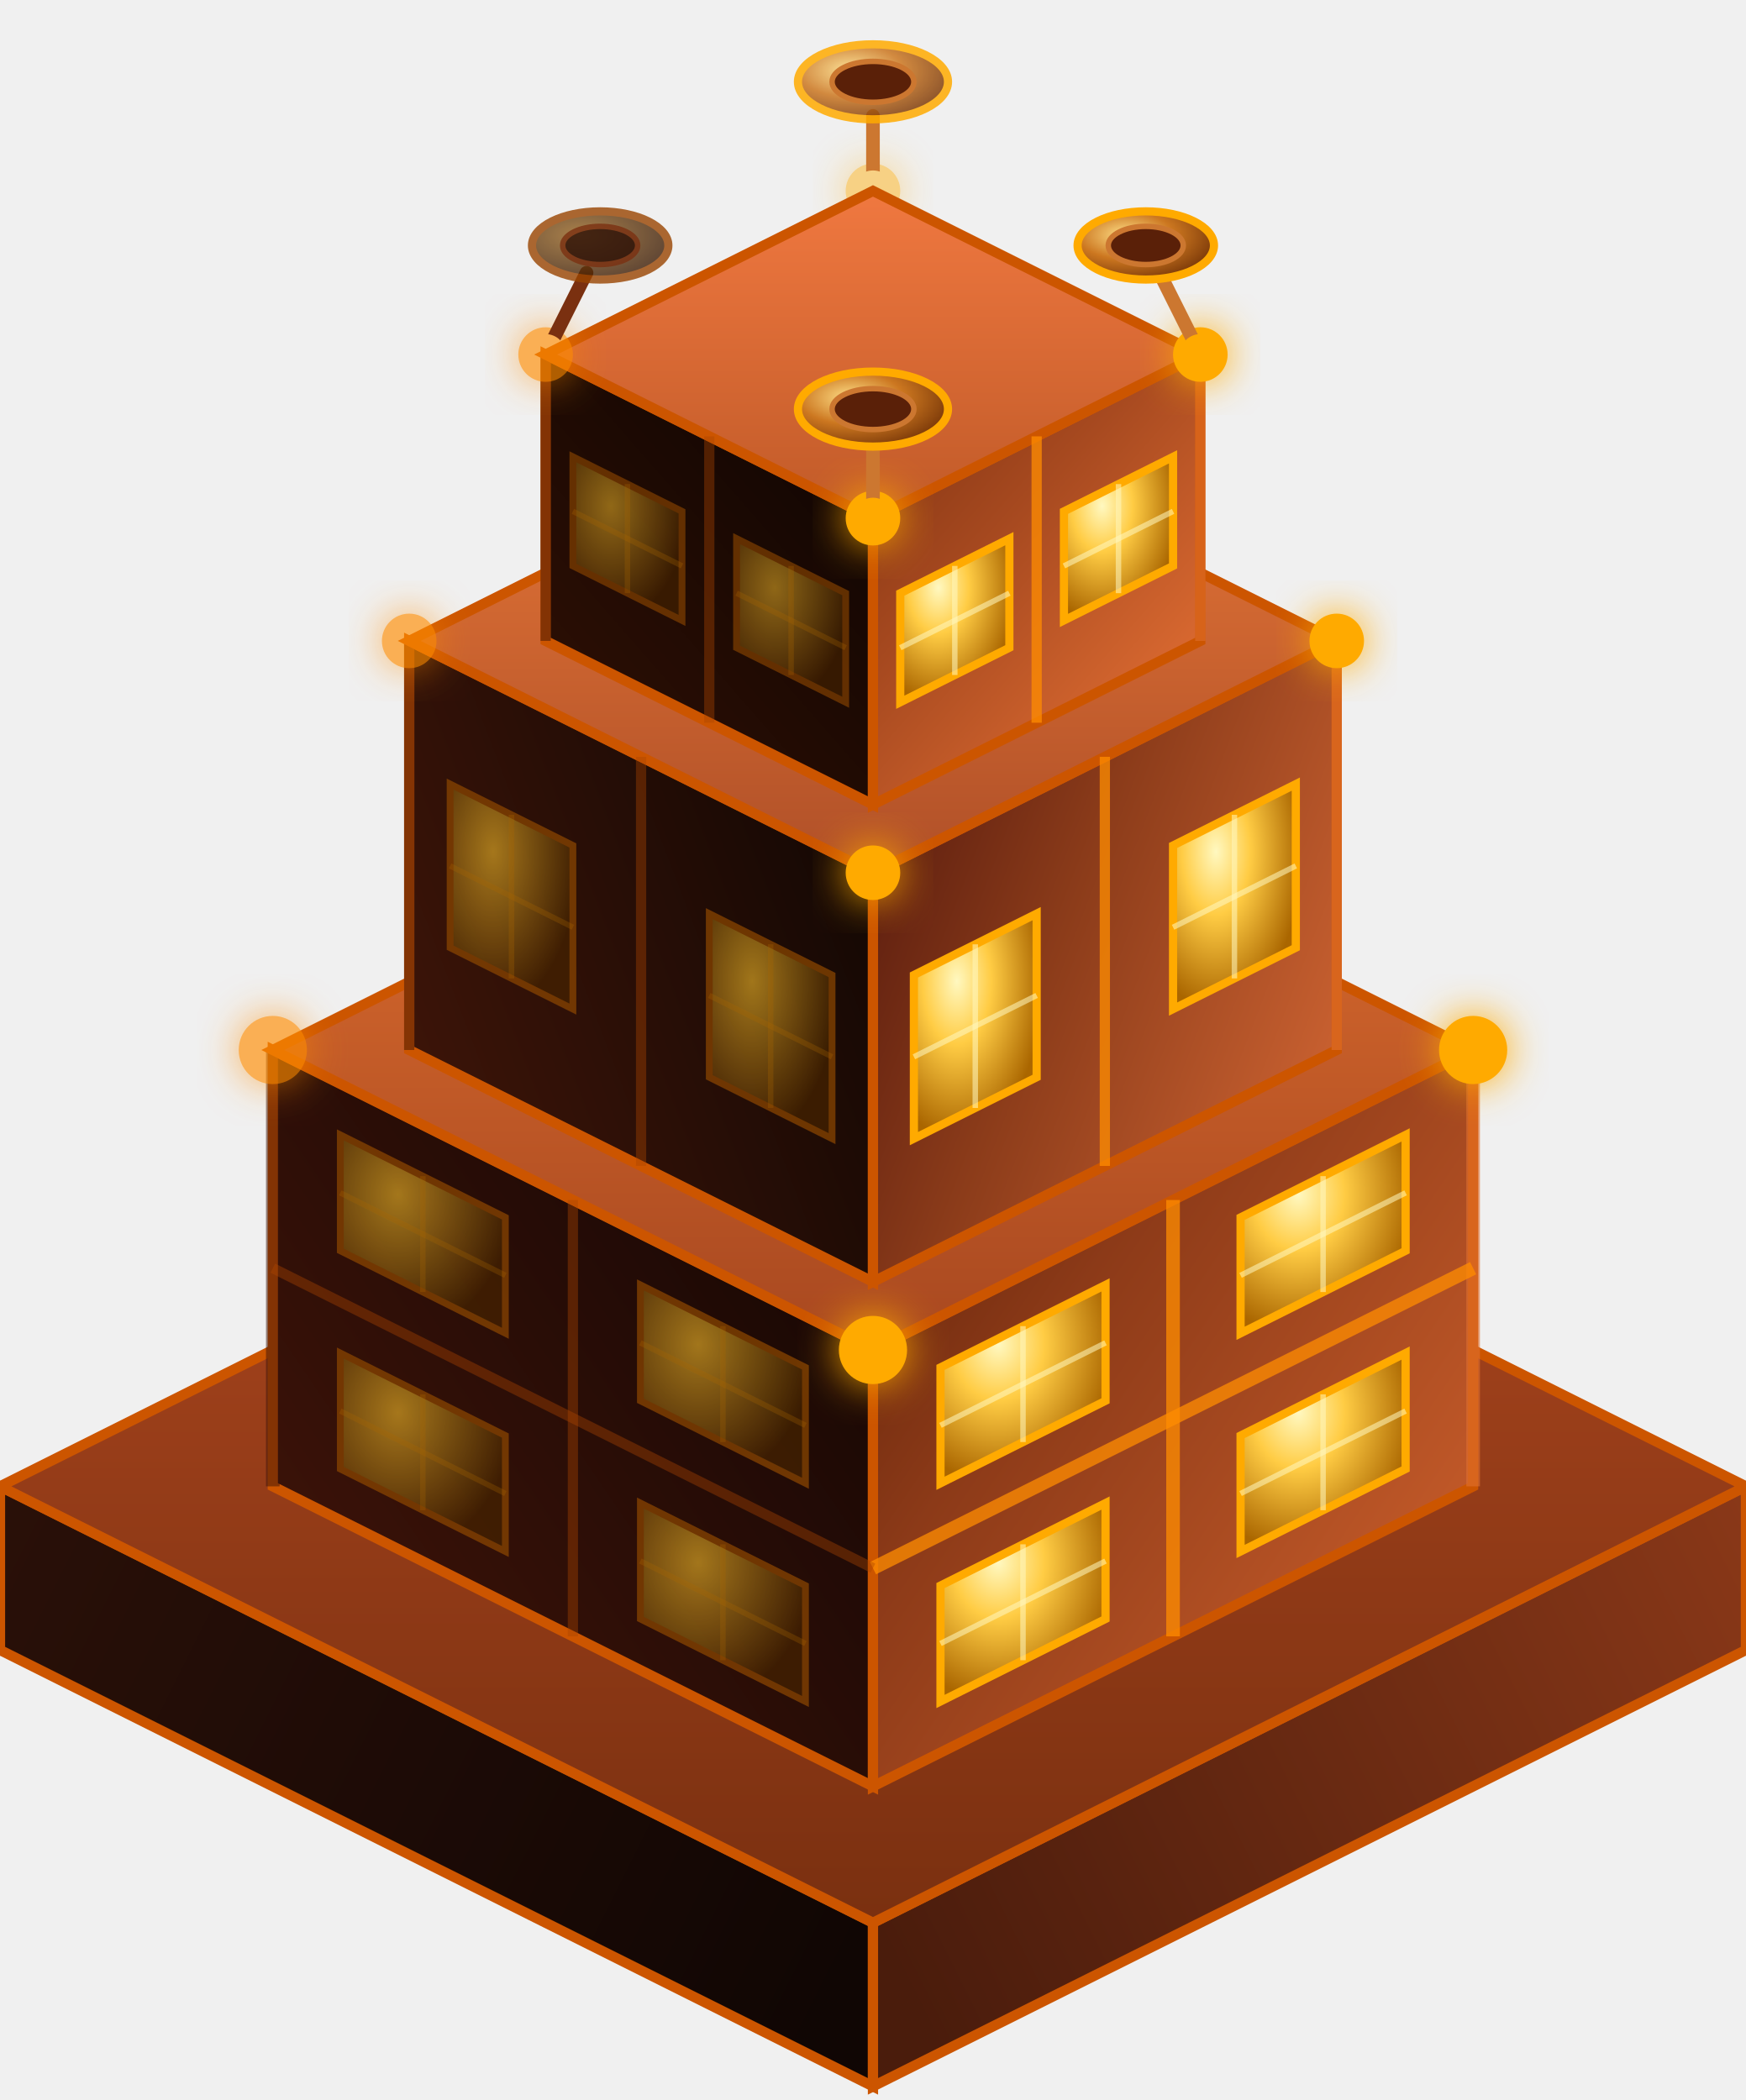
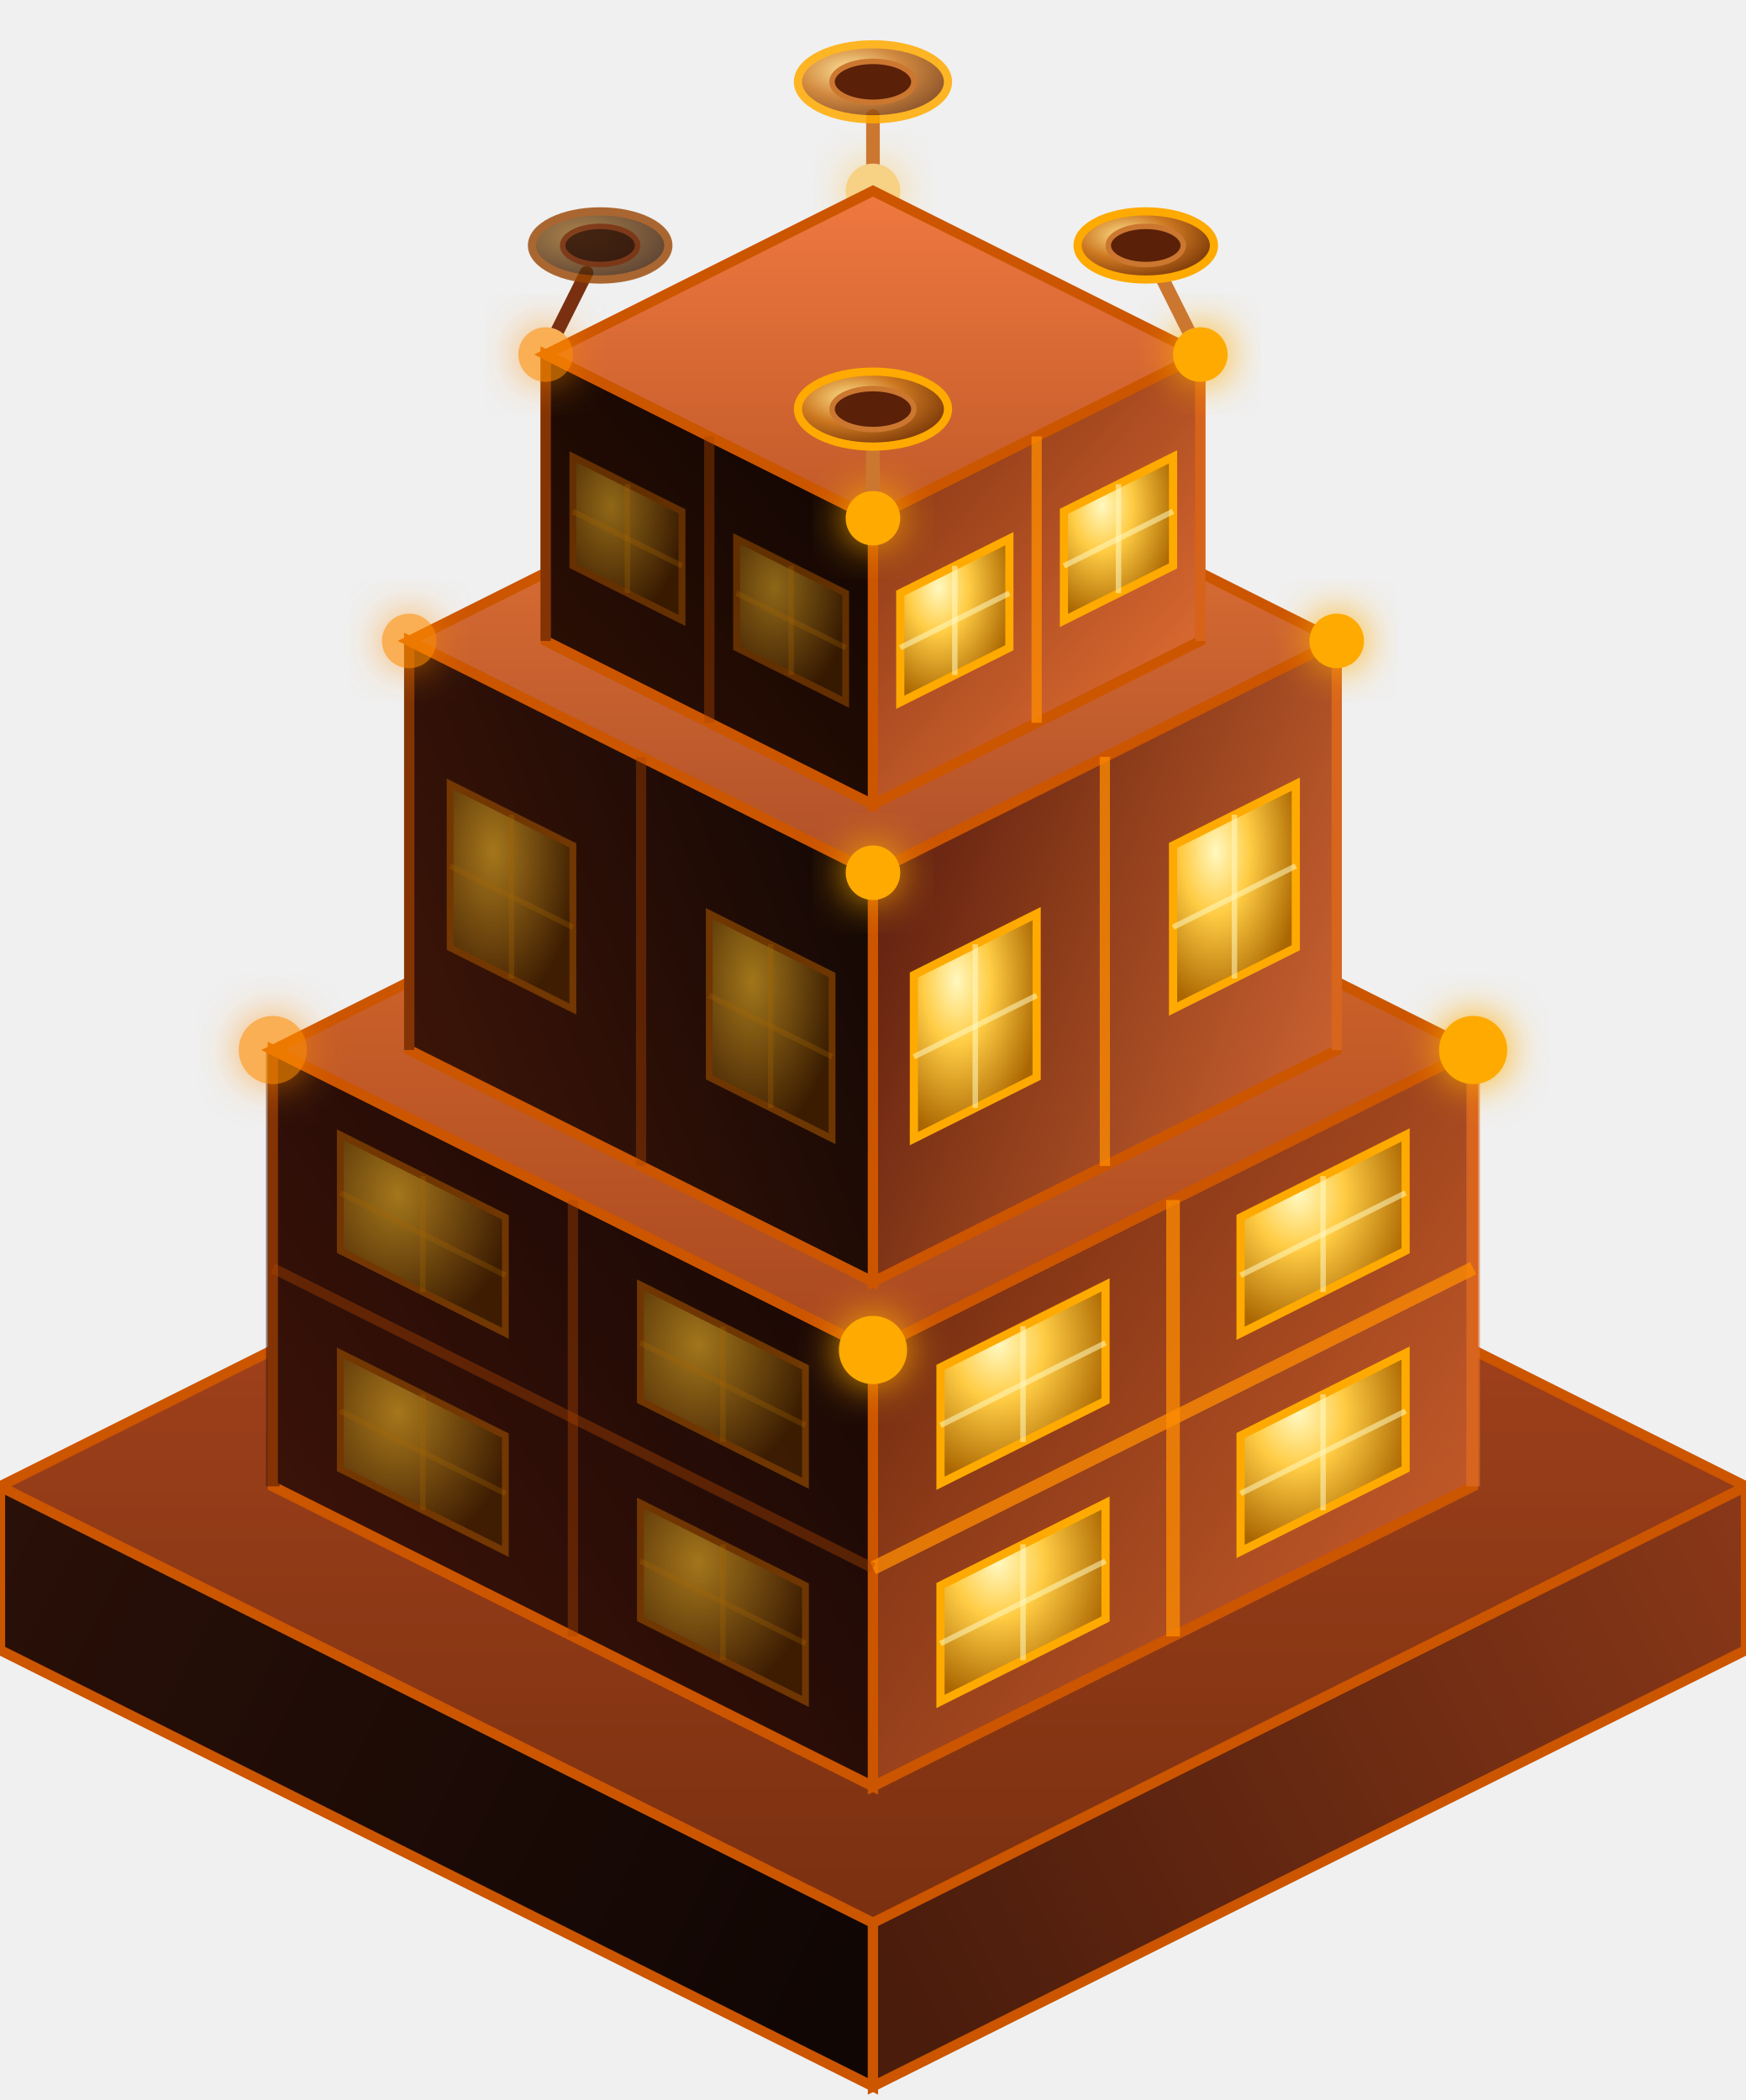
<svg xmlns="http://www.w3.org/2000/svg" viewBox="-128 -178 256 308" width="256" height="308">
  <defs>
    <linearGradient id="fR" gradientUnits="userSpaceOnUse" x1="128" y1="40" x2="0" y2="104">
      <stop offset="0%" stop-color="#8a3818" />
      <stop offset="100%" stop-color="#4a1c0c" />
    </linearGradient>
    <linearGradient id="fL" gradientUnits="userSpaceOnUse" x1="-128" y1="40" x2="0" y2="104">
      <stop offset="0%" stop-color="#2a1008" />
      <stop offset="100%" stop-color="#100604" />
    </linearGradient>
    <linearGradient id="fT" gradientUnits="userSpaceOnUse" x1="0" y1="-24" x2="0" y2="104">
      <stop offset="0%" stop-color="#b04820" />
      <stop offset="100%" stop-color="#7a3010" />
    </linearGradient>
    <linearGradient id="aR" gradientUnits="userSpaceOnUse" x1="88" y1="16" x2="0" y2="-44">
      <stop offset="0%" stop-color="#c05828" />
      <stop offset="60%" stop-color="#8c3a18" />
      <stop offset="100%" stop-color="#5c2008" />
    </linearGradient>
    <linearGradient id="aL" gradientUnits="userSpaceOnUse" x1="-88" y1="16" x2="0" y2="-44">
      <stop offset="0%" stop-color="#3a1208" />
      <stop offset="100%" stop-color="#120604" />
    </linearGradient>
    <linearGradient id="aT" gradientUnits="userSpaceOnUse" x1="0" y1="-92" x2="0" y2="-4">
      <stop offset="0%" stop-color="#e07030" />
      <stop offset="100%" stop-color="#a84820" />
    </linearGradient>
    <radialGradient id="winW" cx="35%" cy="30%" r="70%">
      <stop offset="0%" stop-color="#fff8c0" />
      <stop offset="40%" stop-color="#ffcc44" />
      <stop offset="100%" stop-color="#aa6600" />
    </radialGradient>
    <radialGradient id="winD" cx="35%" cy="30%" r="70%">
      <stop offset="0%" stop-color="#cc9922" />
      <stop offset="100%" stop-color="#442200" />
    </radialGradient>
    <linearGradient id="cR" gradientUnits="userSpaceOnUse" x1="48" y1="-24" x2="0" y2="-66">
      <stop offset="0%" stop-color="#d86830" />
      <stop offset="50%" stop-color="#a84a20" />
      <stop offset="100%" stop-color="#7c3010" />
    </linearGradient>
    <linearGradient id="cL" gradientUnits="userSpaceOnUse" x1="-48" y1="-24" x2="0" y2="-66">
      <stop offset="0%" stop-color="#2a0e04" />
      <stop offset="100%" stop-color="#0c0402" />
    </linearGradient>
    <linearGradient id="cT" gradientUnits="userSpaceOnUse" x1="0" y1="-90" x2="0" y2="-42">
      <stop offset="0%" stop-color="#f07840" />
      <stop offset="100%" stop-color="#c05a28" />
    </linearGradient>
    <radialGradient id="dishAmber" cx="35%" cy="35%" r="70%">
      <stop offset="0%" stop-color="#ffe088" />
      <stop offset="50%" stop-color="#cc7720" />
      <stop offset="100%" stop-color="#7a3808" />
    </radialGradient>
    <radialGradient id="dishAmberD" cx="35%" cy="35%" r="70%">
      <stop offset="0%" stop-color="#996622" />
      <stop offset="100%" stop-color="#3a1a04" />
    </radialGradient>
    <linearGradient id="bR" gradientUnits="userSpaceOnUse" x1="68" y1="-34" x2="0" y2="-60">
      <stop offset="0%" stop-color="#c86030" />
      <stop offset="60%" stop-color="#8c3c1a" />
      <stop offset="100%" stop-color="#602010" />
    </linearGradient>
    <linearGradient id="bL" gradientUnits="userSpaceOnUse" x1="-68" y1="-34" x2="0" y2="-60">
      <stop offset="0%" stop-color="#3c1408" />
      <stop offset="100%" stop-color="#140804" />
    </linearGradient>
    <linearGradient id="bT" gradientUnits="userSpaceOnUse" x1="0" y1="-128" x2="0" y2="-60">
      <stop offset="0%" stop-color="#e87838" />
      <stop offset="100%" stop-color="#b05028" />
    </linearGradient>
    <filter id="glow" x="-60%" y="-60%" width="220%" height="220%">
      <feGaussianBlur stdDeviation="3" result="blur" />
      <feMerge>
        <feMergeNode in="blur" />
        <feMergeNode in="SourceGraphic" />
      </feMerge>
    </filter>
    <mask id="mNdish" maskUnits="userSpaceOnUse" x="-128" y="-178" width="256" height="308">
      <rect x="-128" y="-178" width="256" height="308" fill="white" />
-       <circle cx="0" cy="-90" r="3" fill="black" />
+       <circle cx="0" cy="-90" r="4" fill="black" />
    </mask>
    <mask id="mEdish" maskUnits="userSpaceOnUse" x="-128" y="-178" width="256" height="308">
      <rect x="-128" y="-178" width="256" height="308" fill="white" />
-       <circle cx="48" cy="-66" r="3" fill="black" />
+       <circle cx="48" cy="-66" r="4" fill="black" />
    </mask>
    <mask id="mWdish" maskUnits="userSpaceOnUse" x="-128" y="-178" width="256" height="308">
      <rect x="-128" y="-178" width="256" height="308" fill="white" />
-       <circle cx="-48" cy="-66" r="3" fill="black" />
+       <circle cx="-48" cy="-66" r="4" fill="black" />
    </mask>
    <mask id="mSdish" maskUnits="userSpaceOnUse" x="-128" y="-178" width="256" height="308">
      <rect x="-128" y="-178" width="256" height="308" fill="white" />
-       <circle cx="0" cy="-42" r="3" fill="black" />
+       <circle cx="0" cy="-42" r="4" fill="black" />
    </mask>
  </defs>
  <polygon points="-128,64 0,128 0,104 -128,40" fill="url(#fL)" stroke="#cc5500" stroke-width="1.5" />
  <polygon points="128,64 0,128 0,104 128,40" fill="url(#fR)" stroke="#cc5500" stroke-width="1.5" />
  <polygon points="0,-24 128,40 0,104 -128,40" fill="url(#fT)" stroke="#cc5500" stroke-width="1.5" />
  <g transform="translate(0, 24)">
    <polygon points="-88,16 0,60 0,-4 -88,-48" fill="url(#aL)" stroke="#cc5500" stroke-width="1.5" />
    <line x1="-88" y1="16" x2="-88" y2="-48" stroke="#3a1208" stroke-width="2" opacity="0.5" />
    <polygon points="-78.1,13.45 -53.9,25.55 -53.9,8.55 -78.1,-3.55" fill="url(#winD)" stroke="#884400" stroke-width="1" opacity="0.75" />
    <line x1="-66" y1="2.5" x2="-66" y2="19.5" stroke="#aa6600" stroke-width="0.8" opacity="0.28" />
    <line x1="-78.1" y1="4.95" x2="-53.9" y2="17.05" stroke="#aa6600" stroke-width="0.8" opacity="0.28" />
    <polygon points="-34.1,35.45 -9.9,47.55 -9.9,30.55 -34.1,18.45" fill="url(#winD)" stroke="#884400" stroke-width="1" opacity="0.75" />
    <line x1="-22" y1="24.5" x2="-22" y2="41.5" stroke="#aa6600" stroke-width="0.8" opacity="0.28" />
    <line x1="-34.1" y1="26.95" x2="-9.9" y2="39.05" stroke="#aa6600" stroke-width="0.8" opacity="0.28" />
    <polygon points="-78.1,-18.55 -53.9,-6.45 -53.9,-23.45 -78.1,-35.55" fill="url(#winD)" stroke="#884400" stroke-width="1" opacity="0.75" />
    <line x1="-66" y1="-29.5" x2="-66" y2="-12.5" stroke="#aa6600" stroke-width="0.8" opacity="0.28" />
    <line x1="-78.1" y1="-27.05" x2="-53.9" y2="-14.95" stroke="#aa6600" stroke-width="0.8" opacity="0.28" />
    <polygon points="-34.1,3.45 -9.9,15.55 -9.9,-1.45 -34.1,-13.55" fill="url(#winD)" stroke="#884400" stroke-width="1" opacity="0.75" />
    <line x1="-22" y1="-7.5" x2="-22" y2="9.5" stroke="#aa6600" stroke-width="0.8" opacity="0.28" />
    <line x1="-34.1" y1="-5.05" x2="-9.9" y2="7.05" stroke="#aa6600" stroke-width="0.8" opacity="0.28" />
    <polygon points="88,16 0,60 0,-4 88,-48" fill="url(#aR)" stroke="#cc5500" stroke-width="1.5" />
    <line x1="88" y1="16" x2="88" y2="-48" stroke="#e07030" stroke-width="2" opacity="0.6" />
    <polygon points="78.1,13.45 53.9,25.55 53.9,8.55 78.1,-3.55" fill="url(#winW)" stroke="#ffaa00" stroke-width="1.2" />
    <line x1="66" y1="2.5" x2="66" y2="19.5" stroke="#fff8c0" stroke-width="0.8" opacity="0.55" />
    <line x1="78.1" y1="4.95" x2="53.9" y2="17.05" stroke="#fff8c0" stroke-width="0.8" opacity="0.55" />
    <polygon points="34.1,35.45 9.9,47.55 9.9,30.55 34.1,18.45" fill="url(#winW)" stroke="#ffaa00" stroke-width="1.2" />
    <line x1="22" y1="24.5" x2="22" y2="41.5" stroke="#fff8c0" stroke-width="0.8" opacity="0.55" />
    <line x1="34.1" y1="26.95" x2="9.9" y2="39.05" stroke="#fff8c0" stroke-width="0.8" opacity="0.55" />
    <polygon points="78.1,-18.55 53.9,-6.45 53.9,-23.45 78.1,-35.55" fill="url(#winW)" stroke="#ffaa00" stroke-width="1.2" />
    <line x1="66" y1="-29.5" x2="66" y2="-12.5" stroke="#fff8c0" stroke-width="0.8" opacity="0.55" />
    <line x1="78.1" y1="-27.05" x2="53.9" y2="-14.95" stroke="#fff8c0" stroke-width="0.8" opacity="0.55" />
    <polygon points="34.1,3.45 9.9,15.55 9.9,-1.45 34.1,-13.55" fill="url(#winW)" stroke="#ffaa00" stroke-width="1.2" />
    <line x1="22" y1="-7.5" x2="22" y2="9.5" stroke="#fff8c0" stroke-width="0.8" opacity="0.55" />
    <line x1="34.1" y1="-5.05" x2="9.9" y2="7.05" stroke="#fff8c0" stroke-width="0.8" opacity="0.55" />
    <polygon points="0,-92 88,-48 0,-4 -88,-48" fill="url(#aT)" stroke="#cc5500" stroke-width="1.5" />
    <line x1="44" y1="-26" x2="44" y2="38" stroke="#ff8c00" stroke-width="2" opacity="0.75" />
    <line x1="-44" y1="-26" x2="-44" y2="38" stroke="#aa4400" stroke-width="1.5" opacity="0.4" />
    <line x1="88" y1="-16" x2="0" y2="28" stroke="#ff8c00" stroke-width="2" opacity="0.75" />
    <line x1="0" y1="28" x2="-88" y2="-16" stroke="#aa4400" stroke-width="1.5" opacity="0.4" />
    <circle cx="88" cy="-48" r="5" fill="#ffaa00" filter="url(#glow)" />
    <circle cx="-88" cy="-48" r="5" fill="#ff8c00" filter="url(#glow)" opacity="0.65" />
    <circle cx="0" cy="-4" r="5" fill="#ffaa00" filter="url(#glow)" />
  </g>
  <g transform="translate(0, 10)">
    <polygon points="-68,-34 0,0 0,-60 -68,-94" fill="url(#bL)" stroke="#cc5500" stroke-width="1.5" />
    <line x1="-68" y1="-34" x2="-68" y2="-94" stroke="#3c1408" stroke-width="1.5" opacity="0.5" />
    <polygon points="-44,-40 -62,-49 -62,-73 -44,-64" fill="url(#winD)" stroke="#884400" stroke-width="1" opacity="0.75" />
    <line x1="-53" y1="-44.5" x2="-53" y2="-68.5" stroke="#aa6600" stroke-width="0.8" opacity="0.28" />
    <line x1="-44" y1="-52" x2="-62" y2="-61" stroke="#aa6600" stroke-width="0.8" opacity="0.28" />
    <polygon points="-6,-21 -24,-30 -24,-54 -6,-45" fill="url(#winD)" stroke="#884400" stroke-width="1" opacity="0.75" />
    <line x1="-15" y1="-25.5" x2="-15" y2="-49.5" stroke="#aa6600" stroke-width="0.8" opacity="0.28" />
    <line x1="-6" y1="-33" x2="-24" y2="-42" stroke="#aa6600" stroke-width="0.8" opacity="0.28" />
    <polygon points="68,-34 0,0 0,-60 68,-94" fill="url(#bR)" stroke="#cc5500" stroke-width="1.5" />
    <line x1="68" y1="-34" x2="68" y2="-94" stroke="#e07030" stroke-width="1.5" opacity="0.6" />
    <polygon points="44,-40 62,-49 62,-73 44,-64" fill="url(#winW)" stroke="#ffaa00" stroke-width="1.2" />
    <line x1="53" y1="-44.5" x2="53" y2="-68.5" stroke="#fff8c0" stroke-width="0.8" opacity="0.55" />
    <line x1="44" y1="-52" x2="62" y2="-61" stroke="#fff8c0" stroke-width="0.8" opacity="0.55" />
    <polygon points="6,-21 24,-30 24,-54 6,-45" fill="url(#winW)" stroke="#ffaa00" stroke-width="1.2" />
    <line x1="15" y1="-25.5" x2="15" y2="-49.5" stroke="#fff8c0" stroke-width="0.8" opacity="0.55" />
    <line x1="6" y1="-33" x2="24" y2="-42" stroke="#fff8c0" stroke-width="0.8" opacity="0.55" />
    <circle cx="0" cy="-128" r="4" fill="#ffaa00" filter="url(#glow)" opacity="0.45" />
    <polygon points="0,-128 68,-94 0,-60 -68,-94" fill="url(#bT)" stroke="#cc5500" stroke-width="1.5" />
    <line x1="34" y1="-77" x2="34" y2="-17" stroke="#ff8c00" stroke-width="1.5" opacity="0.75" />
    <line x1="-34" y1="-77" x2="-34" y2="-17" stroke="#aa4400" stroke-width="1.5" opacity="0.4" />
    <circle cx="68" cy="-94" r="4" fill="#ffaa00" filter="url(#glow)" />
    <circle cx="-68" cy="-94" r="4" fill="#ff8c00" filter="url(#glow)" opacity="0.65" />
    <circle cx="0" cy="-60" r="4" fill="#ffaa00" filter="url(#glow)" />
  </g>
  <g transform="translate(0, -60)">
    <polygon points="-48,-24 0,0 0,-42 -48,-66" fill="url(#cL)" stroke="#cc5500" stroke-width="1.5" />
    <line x1="-48" y1="-24" x2="-48" y2="-66" stroke="#3a1208" stroke-width="1.5" opacity="0.5" />
    <polygon points="-44,-35 -28,-27 -28,-43 -44,-51" fill="url(#winD)" stroke="#884400" stroke-width="1" opacity="0.65" />
    <line x1="-36" y1="-47" x2="-36" y2="-31" stroke="#aa6600" stroke-width="0.8" opacity="0.28" />
    <line x1="-44" y1="-43" x2="-28" y2="-35" stroke="#aa6600" stroke-width="0.8" opacity="0.28" />
    <polygon points="-20,-23 -4,-15 -4,-31 -20,-39" fill="url(#winD)" stroke="#884400" stroke-width="1" opacity="0.65" />
    <line x1="-12" y1="-35" x2="-12" y2="-19" stroke="#aa6600" stroke-width="0.8" opacity="0.28" />
    <line x1="-20" y1="-31" x2="-4" y2="-23" stroke="#aa6600" stroke-width="0.8" opacity="0.28" />
    <polygon points="48,-24 0,0 0,-42 48,-66" fill="url(#cR)" stroke="#cc5500" stroke-width="1.5" />
    <line x1="48" y1="-24" x2="48" y2="-66" stroke="#e07030" stroke-width="1.5" opacity="0.55" />
    <polygon points="44,-35 28,-27 28,-43 44,-51" fill="url(#winW)" stroke="#ffaa00" stroke-width="1.2" />
    <line x1="36" y1="-47" x2="36" y2="-31" stroke="#fff8c0" stroke-width="0.8" opacity="0.55" />
    <line x1="44" y1="-43" x2="28" y2="-35" stroke="#fff8c0" stroke-width="0.8" opacity="0.55" />
    <polygon points="20,-23 4,-15 4,-31 20,-39" fill="url(#winW)" stroke="#ffaa00" stroke-width="1.2" />
    <line x1="12" y1="-35" x2="12" y2="-19" stroke="#fff8c0" stroke-width="0.8" opacity="0.55" />
    <line x1="20" y1="-31" x2="4" y2="-23" stroke="#fff8c0" stroke-width="0.8" opacity="0.55" />
    <circle cx="0" cy="-90" r="4" fill="#ffaa00" filter="url(#glow)" opacity="0.45" />
    <polygon points="0,-90 48,-66 0,-42 -48,-66" fill="url(#cT)" stroke="#cc5500" stroke-width="1.5" />
    <line x1="24" y1="-54" x2="24" y2="-12" stroke="#ff8c00" stroke-width="1.5" opacity="0.75" />
    <line x1="-24" y1="-54" x2="-24" y2="-12" stroke="#aa4400" stroke-width="1.5" opacity="0.4" />
    <circle cx="48" cy="-66" r="4" fill="#ffaa00" filter="url(#glow)" />
    <circle cx="-48" cy="-66" r="4" fill="#ff8c00" filter="url(#glow)" opacity="0.65" />
    <circle cx="0" cy="-42" r="4" fill="#ffaa00" filter="url(#glow)" />
  </g>
  <g transform="translate(0, -60)">
    <line x1="0" y1="-90" x2="0" y2="-101" stroke="#cc7730" stroke-width="2" stroke-linecap="round" mask="url(#mNdish)" />
    <ellipse cx="0" cy="-106" rx="11" ry="5.5" fill="url(#dishAmber)" stroke="#ffaa00" stroke-width="1.2" opacity="0.85" />
    <ellipse cx="0" cy="-106" rx="6" ry="3" fill="#5a2008" stroke="#cc7730" stroke-width="0.8" />
    <line x1="48" y1="-66" x2="42" y2="-78" stroke="#cc7730" stroke-width="2" stroke-linecap="round" mask="url(#mEdish)" />
    <ellipse cx="40" cy="-82" rx="10" ry="5" fill="url(#dishAmber)" stroke="#ffaa00" stroke-width="1.2" />
    <ellipse cx="40" cy="-82" rx="5.5" ry="2.8" fill="#5a2008" stroke="#cc7730" stroke-width="0.8" />
    <line x1="-48" y1="-66" x2="-42" y2="-78" stroke="#7a3010" stroke-width="2" stroke-linecap="round" mask="url(#mWdish)" />
    <ellipse cx="-40" cy="-82" rx="10" ry="5" fill="url(#dishAmberD)" stroke="#994400" stroke-width="1.2" opacity="0.8" />
    <ellipse cx="-40" cy="-82" rx="5.5" ry="2.8" fill="#2a0e04" stroke="#7a3010" stroke-width="0.8" opacity="0.8" />
    <line x1="0" y1="-42" x2="0" y2="-53" stroke="#cc7730" stroke-width="2" stroke-linecap="round" mask="url(#mSdish)" />
    <ellipse cx="0" cy="-58" rx="11" ry="5.5" fill="url(#dishAmber)" stroke="#ffaa00" stroke-width="1.2" />
    <ellipse cx="0" cy="-58" rx="6" ry="3" fill="#5a2008" stroke="#cc7730" stroke-width="0.8" />
  </g>
</svg>
